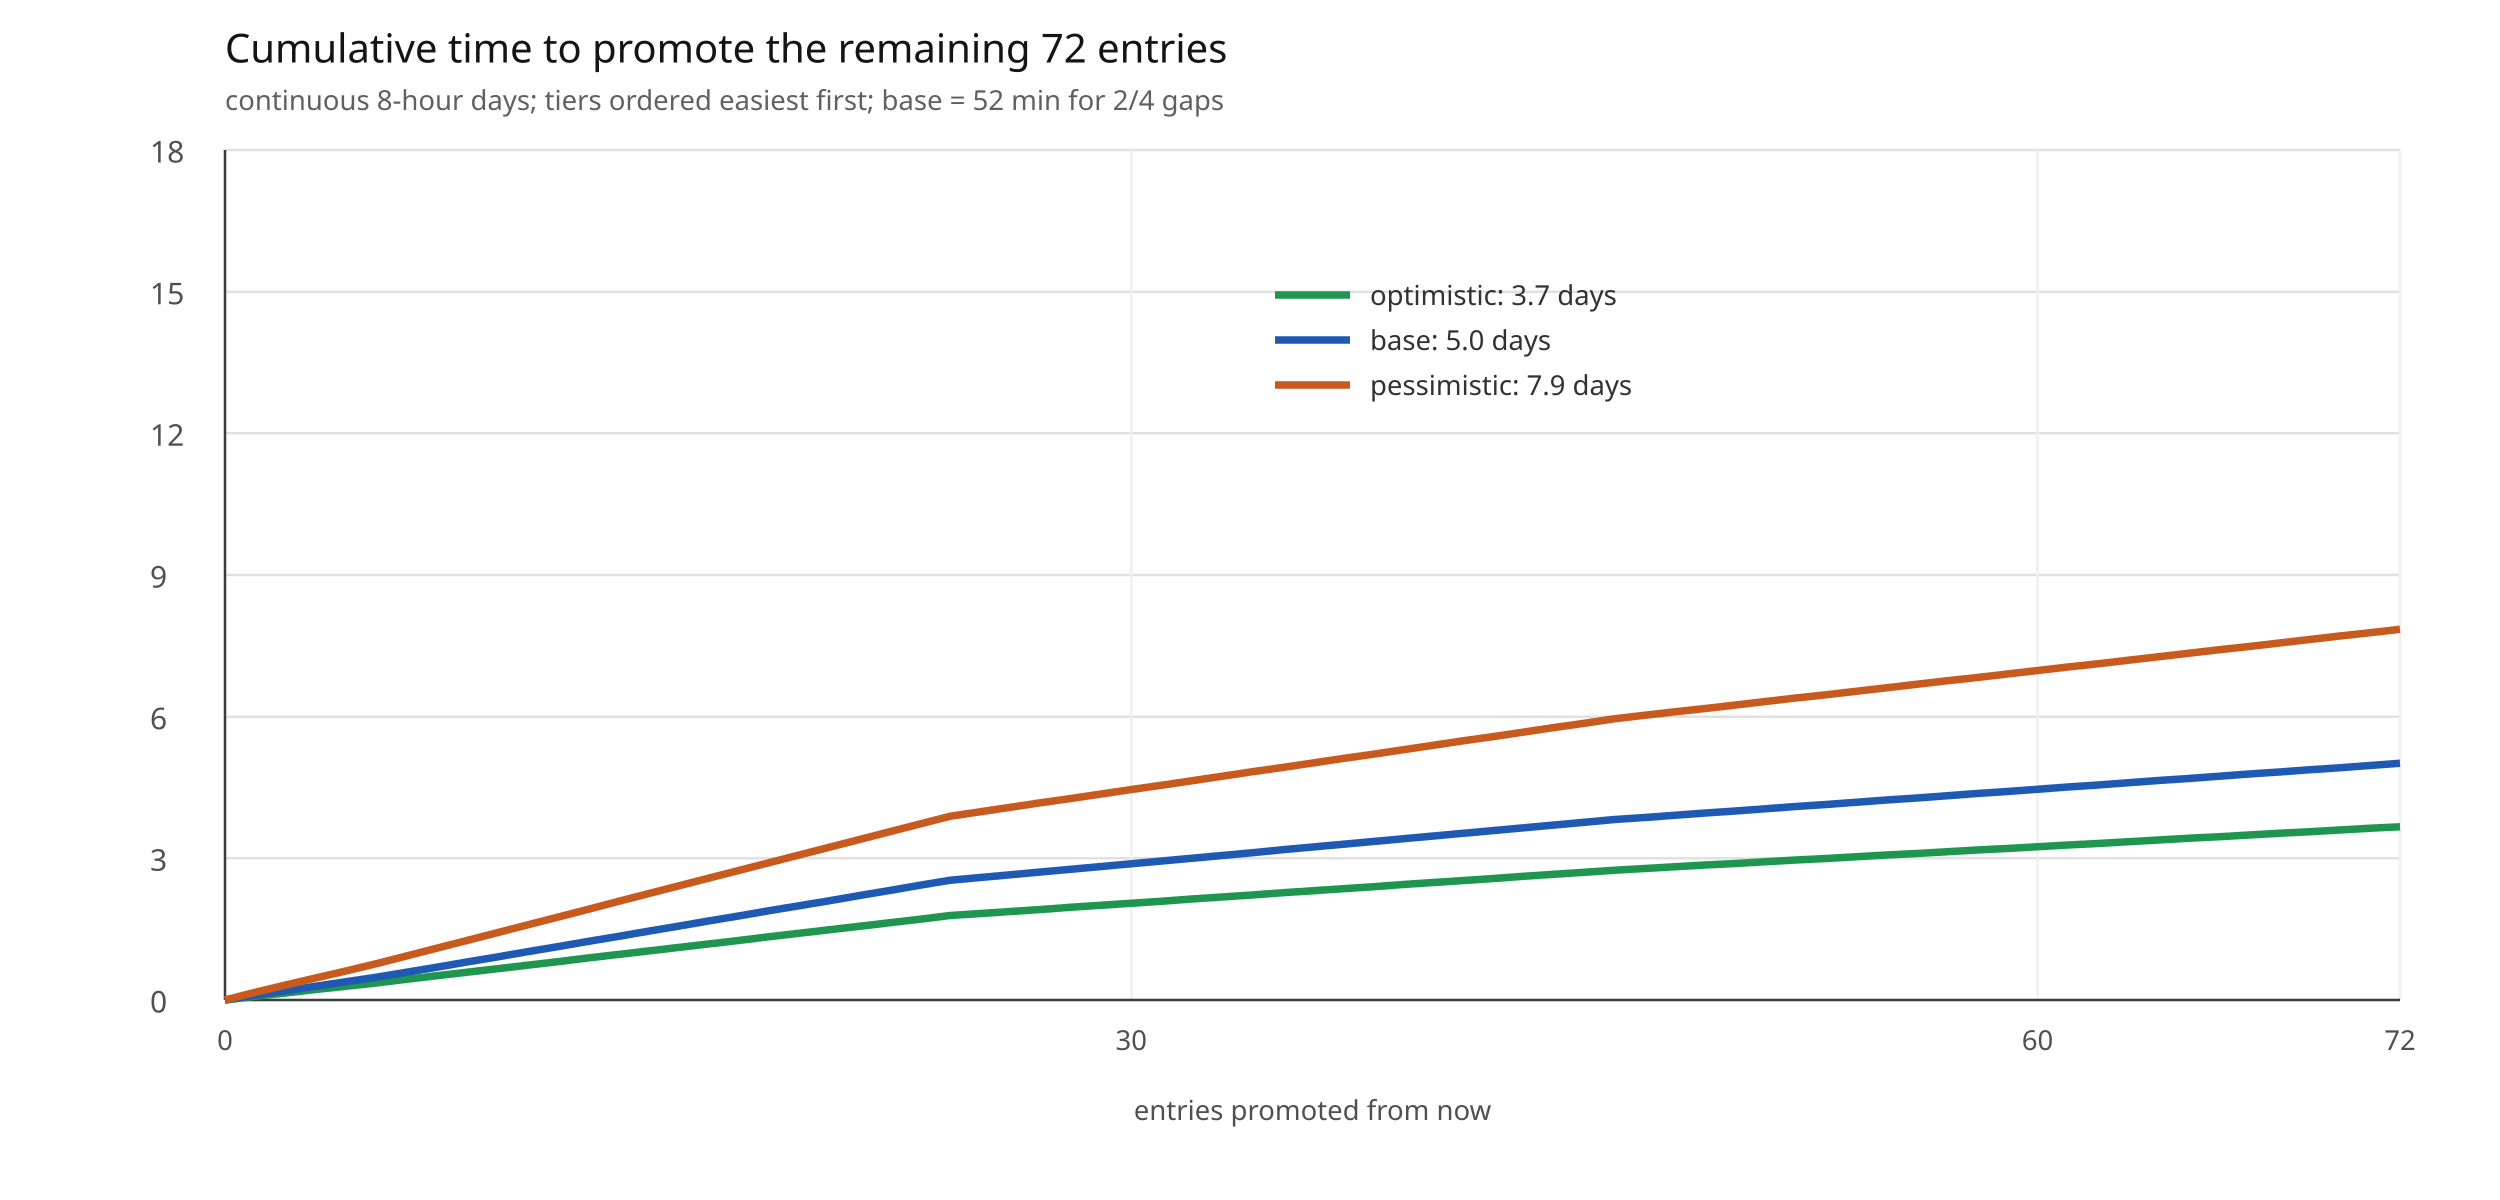
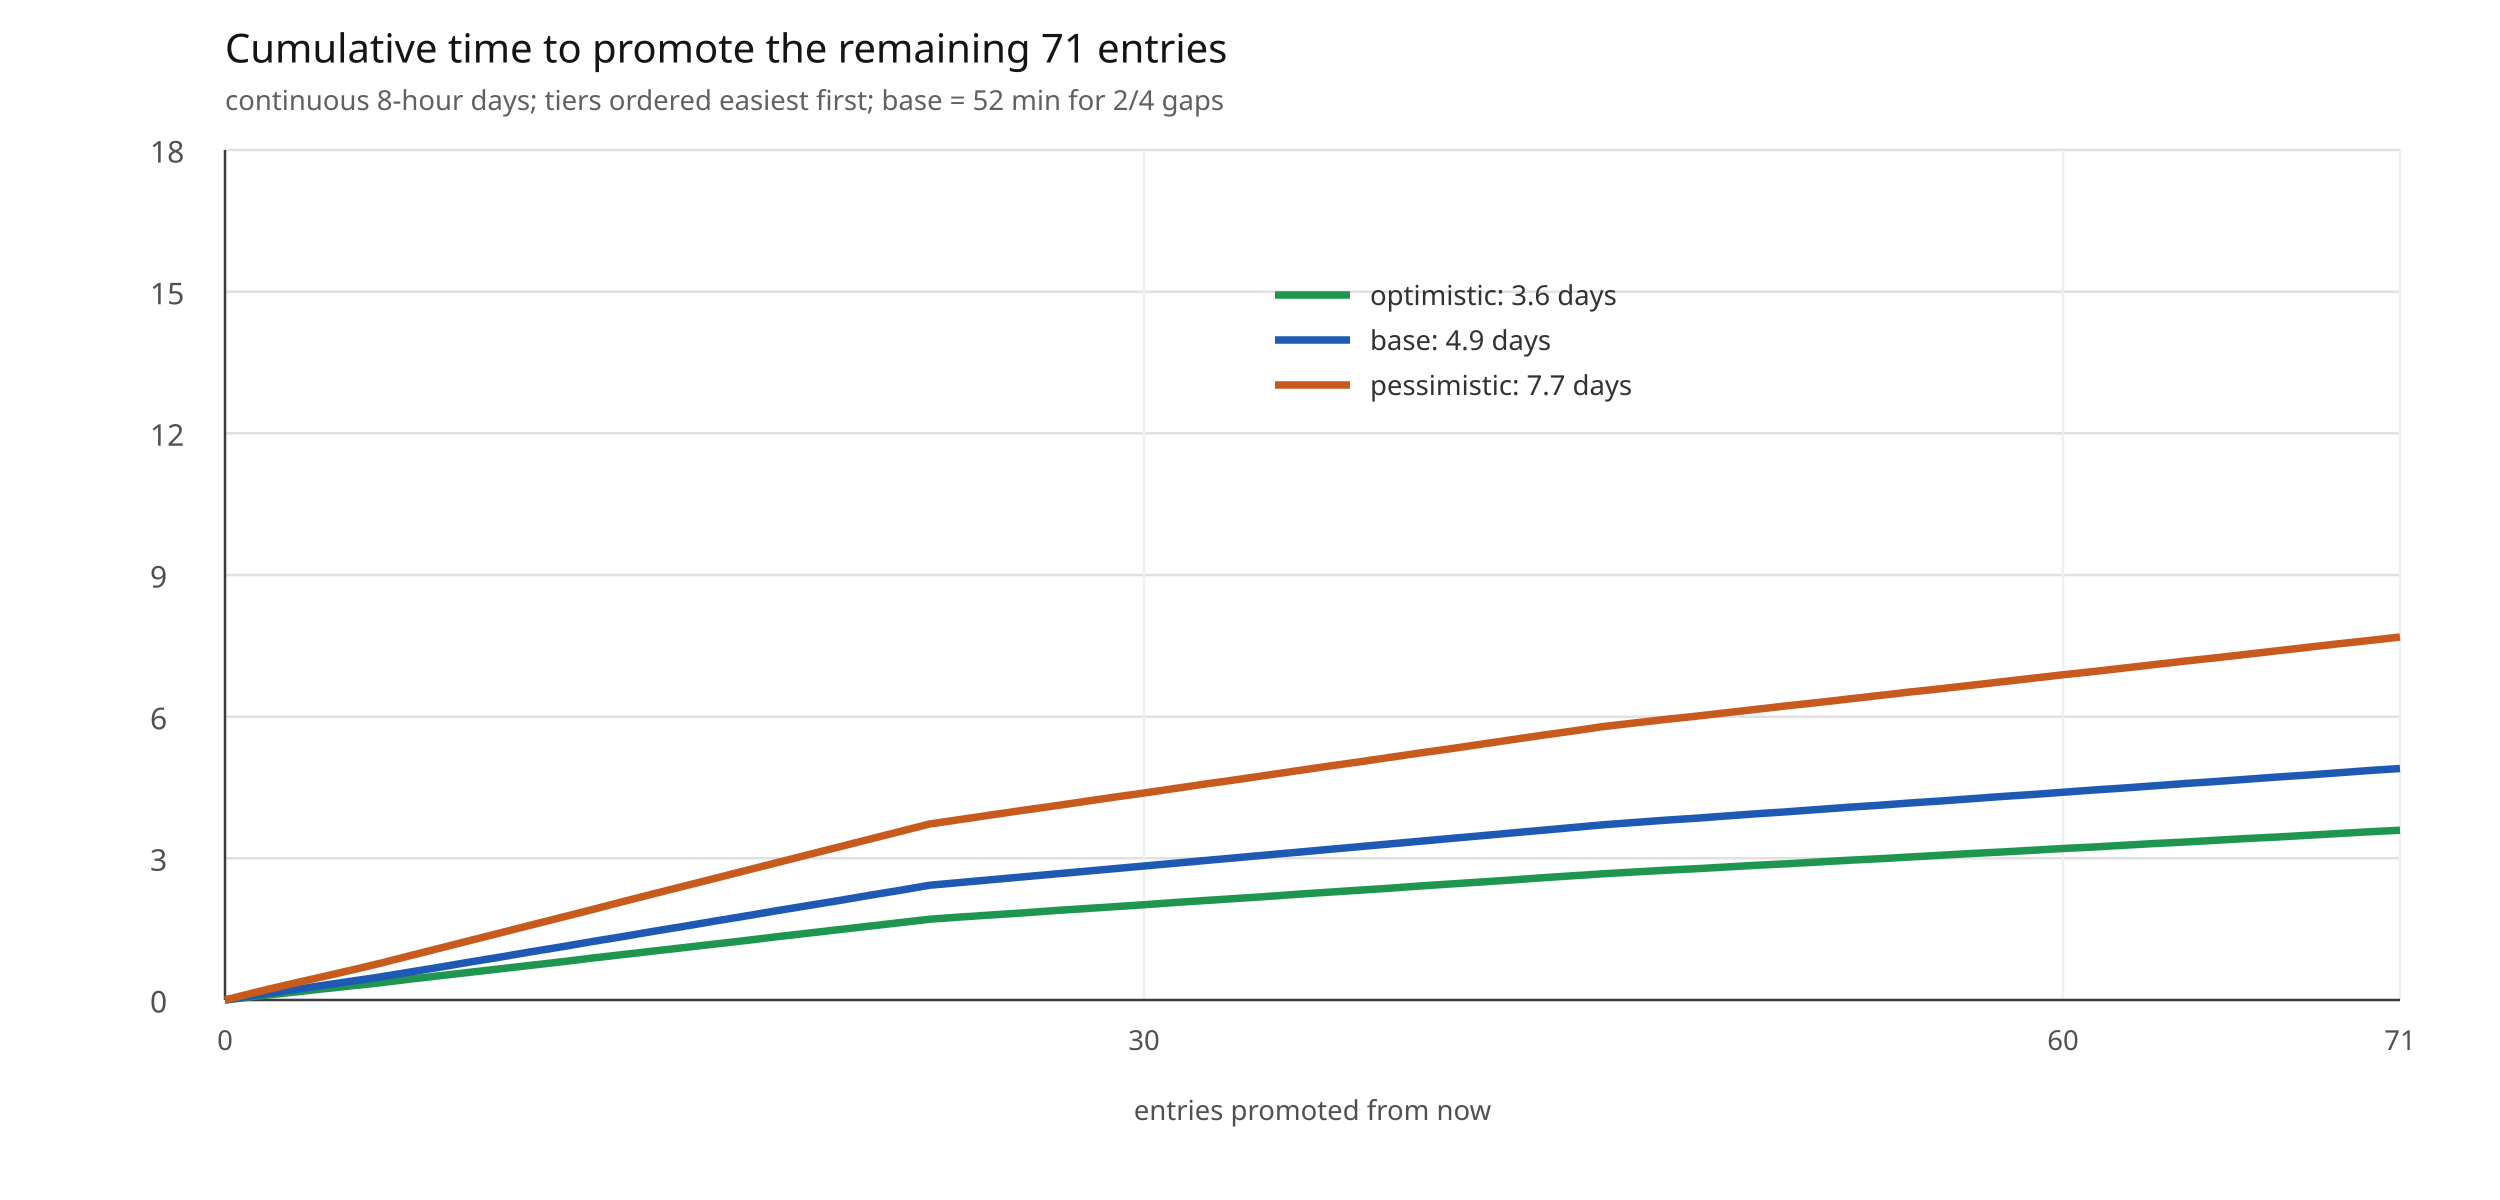
<svg xmlns="http://www.w3.org/2000/svg" width="1000" height="480" viewBox="0 0 1000 480">
  <rect width="100%" height="100%" fill="white" />
  <line x1="90" y1="400.0" x2="960" y2="400.0" stroke="#e1e1e1" />
  <text x="60" y="405.0" font-family="Verdana" font-size="12" fill="#505050">0</text>
  <line x1="90" y1="343.3" x2="960" y2="343.3" stroke="#e1e1e1" />
  <text x="60" y="348.3" font-family="Verdana" font-size="12" fill="#505050">3</text>
  <line x1="90" y1="286.7" x2="960" y2="286.7" stroke="#e1e1e1" />
  <text x="60" y="291.7" font-family="Verdana" font-size="12" fill="#505050">6</text>
  <line x1="90" y1="230.0" x2="960" y2="230.0" stroke="#e1e1e1" />
  <text x="60" y="235.0" font-family="Verdana" font-size="12" fill="#505050">9</text>
  <line x1="90" y1="173.3" x2="960" y2="173.3" stroke="#e1e1e1" />
  <text x="60" y="178.3" font-family="Verdana" font-size="12" fill="#505050">12</text>
  <line x1="90" y1="116.7" x2="960" y2="116.7" stroke="#e1e1e1" />
  <text x="60" y="121.7" font-family="Verdana" font-size="12" fill="#505050">15</text>
  <line x1="90" y1="60.0" x2="960" y2="60.0" stroke="#e1e1e1" />
  <text x="60" y="65.0" font-family="Verdana" font-size="12" fill="#505050">18</text>
  <line x1="90.0" y1="60" x2="90.0" y2="400" stroke="#f0f0f0" />
  <text x="90.0" y="420" text-anchor="middle" font-family="Verdana" font-size="11" fill="#505050">0</text>
-   <line x1="452.5" y1="60" x2="452.5" y2="400" stroke="#f0f0f0" />
-   <text x="452.5" y="420" text-anchor="middle" font-family="Verdana" font-size="11" fill="#505050">30</text>
-   <line x1="815.0" y1="60" x2="815.0" y2="400" stroke="#f0f0f0" />
-   <text x="815.0" y="420" text-anchor="middle" font-family="Verdana" font-size="11" fill="#505050">60</text>
-   <line x1="1177.5" y1="60" x2="1177.5" y2="400" stroke="#f0f0f0" />
-   <text x="1177.5" y="420" text-anchor="middle" font-family="Verdana" font-size="11" fill="#505050">90</text>
+   <line x1="457.6" y1="60" x2="457.6" y2="400" stroke="#f0f0f0" />
+   <text x="457.6" y="420" text-anchor="middle" font-family="Verdana" font-size="11" fill="#505050">30</text>
+   <line x1="825.2" y1="60" x2="825.2" y2="400" stroke="#f0f0f0" />
+   <text x="825.2" y="420" text-anchor="middle" font-family="Verdana" font-size="11" fill="#505050">60</text>
+   <line x1="1192.8" y1="60" x2="1192.8" y2="400" stroke="#f0f0f0" />
+   <text x="1192.8" y="420" text-anchor="middle" font-family="Verdana" font-size="11" fill="#505050">90</text>
  <line x1="960.0" y1="60" x2="960.0" y2="400" stroke="#f0f0f0" />
-   <text x="960.0" y="420" text-anchor="middle" font-family="Verdana" font-size="11" fill="#505050">72</text>
+   <text x="960.0" y="420" text-anchor="middle" font-family="Verdana" font-size="11" fill="#505050">71</text>
  <line x1="90" y1="60" x2="90" y2="400" stroke="#3c3c3c" />
  <line x1="90" y1="400" x2="960" y2="400" stroke="#3c3c3c" />
-   <polyline points="90.0,400.0 102.1,398.5 114.2,397.2 126.2,395.8 138.3,394.5 150.4,393.2 162.5,391.7 174.6,390.3 186.7,388.9 198.8,387.5 210.8,386.1 222.9,384.7 235.0,383.2 247.1,381.8 259.2,380.4 271.2,379.0 283.3,377.6 295.4,376.2 307.5,374.7 319.6,373.3 331.7,371.9 343.8,370.5 355.8,369.1 367.9,367.7 380.0,366.2 392.1,365.4 404.2,364.6 416.2,363.8 428.3,362.9 440.4,362.1 452.5,361.3 464.6,360.5 476.7,359.6 488.8,358.8 500.8,358.0 512.9,357.1 525.0,356.3 537.1,355.5 549.2,354.7 561.2,353.8 573.3,353.0 585.4,352.2 597.5,351.4 609.6,350.5 621.7,349.7 633.8,348.9 645.8,348.1 657.9,347.4 670.0,346.7 682.1,346.0 694.2,345.4 706.2,344.7 718.3,344.0 730.4,343.4 742.5,342.7 754.6,342.0 766.7,341.4 778.8,340.7 790.8,340.0 802.9,339.4 815.0,338.7 827.1,338.0 839.2,337.4 851.2,336.7 863.3,336.0 875.4,335.3 887.5,334.7 899.6,334.0 911.7,333.3 923.8,332.7 935.8,332.0 947.9,331.3 960.0,330.7" fill="none" stroke="#1e9650" stroke-width="3" />
+   <polyline points="90.0,400.0 102.3,398.5 114.5,397.2 126.8,395.8 139.0,394.5 151.3,393.2 163.5,391.7 175.8,390.3 188.0,388.9 200.3,387.5 212.5,386.1 224.8,384.7 237.0,383.2 249.3,381.8 261.5,380.4 273.8,379.0 286.1,377.6 298.3,376.2 310.6,374.7 322.8,373.3 335.1,371.9 347.3,370.5 359.6,369.1 371.8,367.7 384.1,366.8 396.3,366.0 408.6,365.2 420.8,364.3 433.1,363.5 445.4,362.7 457.6,361.9 469.9,361.0 482.1,360.2 494.4,359.4 506.6,358.6 518.9,357.7 531.1,356.9 543.4,356.1 555.6,355.3 567.9,354.4 580.1,353.6 592.4,352.8 604.6,352.0 616.9,351.1 629.2,350.3 641.4,349.5 653.7,348.8 665.9,348.1 678.2,347.5 690.4,346.8 702.7,346.1 714.9,345.5 727.2,344.8 739.4,344.1 751.7,343.5 763.9,342.8 776.2,342.1 788.5,341.4 800.7,340.8 813.0,340.1 825.2,339.4 837.5,338.8 849.7,338.1 862.0,337.4 874.2,336.8 886.5,336.1 898.7,335.4 911.0,334.8 923.2,334.1 935.5,333.4 947.7,332.7 960.0,332.1" fill="none" stroke="#1e9650" stroke-width="3" />
  <line x1="510" y1="118" x2="540" y2="118" stroke="#1e9650" stroke-width="3" />
-   <text x="548" y="122" font-family="Verdana" font-size="11" fill="#323232">optimistic: 3.7 days</text>
-   <polyline points="90.0,400.0 102.1,398.0 114.2,396.3 126.2,394.5 138.3,392.7 150.4,390.9 162.5,388.9 174.6,386.9 186.7,384.8 198.8,382.8 210.8,380.7 222.9,378.7 235.0,376.6 247.1,374.6 259.2,372.5 271.2,370.5 283.3,368.4 295.4,366.4 307.5,364.3 319.6,362.3 331.7,360.3 343.8,358.2 355.8,356.2 367.9,354.1 380.0,352.1 392.1,351.0 404.2,349.9 416.2,348.8 428.3,347.7 440.4,346.6 452.5,345.5 464.6,344.4 476.7,343.3 488.8,342.2 500.8,341.1 512.9,339.9 525.0,338.8 537.1,337.7 549.2,336.6 561.2,335.5 573.3,334.4 585.4,333.3 597.5,332.2 609.6,331.1 621.7,330.0 633.8,328.9 645.8,327.8 657.9,327.0 670.0,326.1 682.1,325.2 694.2,324.4 706.2,323.5 718.3,322.6 730.4,321.8 742.5,320.9 754.6,320.0 766.7,319.2 778.8,318.3 790.8,317.4 802.9,316.6 815.0,315.7 827.1,314.8 839.2,314.0 851.2,313.1 863.3,312.2 875.4,311.4 887.5,310.5 899.6,309.6 911.7,308.8 923.8,307.9 935.8,307.1 947.9,306.2 960.0,305.3" fill="none" stroke="#1e5ab4" stroke-width="3" />
+   <text x="548" y="122" font-family="Verdana" font-size="11" fill="#323232">optimistic: 3.6 days</text>
+   <polyline points="90.0,400.0 102.3,398.0 114.5,396.3 126.8,394.5 139.0,392.7 151.3,390.9 163.5,388.9 175.8,386.9 188.0,384.8 200.3,382.8 212.5,380.7 224.8,378.7 237.0,376.6 249.3,374.6 261.5,372.5 273.8,370.5 286.1,368.4 298.3,366.4 310.6,364.3 322.8,362.3 335.1,360.3 347.3,358.2 359.6,356.2 371.8,354.1 384.1,353.0 396.3,351.9 408.6,350.8 420.8,349.7 433.1,348.6 445.4,347.5 457.6,346.4 469.9,345.3 482.1,344.2 494.4,343.1 506.6,342.0 518.9,340.9 531.1,339.8 543.4,338.7 555.6,337.6 567.9,336.5 580.1,335.4 592.4,334.3 604.6,333.2 616.9,332.1 629.2,331.0 641.4,329.9 653.7,329.0 665.9,328.1 678.2,327.3 690.4,326.4 702.7,325.5 714.9,324.7 727.2,323.8 739.4,322.9 751.7,322.1 763.9,321.2 776.2,320.4 788.5,319.5 800.7,318.6 813.0,317.8 825.2,316.9 837.5,316.0 849.7,315.2 862.0,314.3 874.2,313.4 886.5,312.6 898.7,311.7 911.0,310.8 923.2,310.0 935.5,309.1 947.7,308.2 960.0,307.4" fill="none" stroke="#1e5ab4" stroke-width="3" />
  <line x1="510" y1="136" x2="540" y2="136" stroke="#1e5ab4" stroke-width="3" />
-   <text x="548" y="140" font-family="Verdana" font-size="11" fill="#323232">base: 5.0 days</text>
-   <polyline points="90.0,400.0 102.1,396.9 114.2,394.0 126.2,391.2 138.3,388.4 150.4,385.5 162.5,382.4 174.6,379.3 186.7,376.2 198.8,373.1 210.8,370.0 222.9,366.9 235.0,363.8 247.1,360.6 259.2,357.5 271.2,354.4 283.3,351.3 295.4,348.2 307.5,345.1 319.6,342.0 331.7,338.9 343.8,335.8 355.8,332.7 367.9,329.6 380.0,326.5 392.1,324.7 404.2,322.9 416.2,321.1 428.3,319.4 440.4,317.6 452.5,315.8 464.6,314.1 476.7,312.3 488.8,310.5 500.8,308.7 512.9,307.0 525.0,305.2 537.1,303.4 549.2,301.7 561.2,299.9 573.3,298.1 585.4,296.3 597.5,294.6 609.6,292.8 621.7,291.0 633.8,289.3 645.8,287.5 657.9,286.1 670.0,284.7 682.1,283.4 694.2,282.0 706.2,280.6 718.3,279.2 730.4,277.9 742.5,276.5 754.6,275.1 766.7,273.7 778.8,272.3 790.8,271.0 802.9,269.6 815.0,268.2 827.1,266.8 839.2,265.5 851.2,264.1 863.3,262.7 875.4,261.3 887.5,259.9 899.6,258.6 911.7,257.2 923.8,255.8 935.8,254.4 947.9,253.1 960.0,251.7" fill="none" stroke="#c85a1e" stroke-width="3" />
+   <text x="548" y="140" font-family="Verdana" font-size="11" fill="#323232">base: 4.9 days</text>
+   <polyline points="90.0,400.0 102.3,396.9 114.5,394.0 126.8,391.2 139.0,388.4 151.3,385.5 163.5,382.4 175.8,379.3 188.0,376.2 200.3,373.1 212.5,370.0 224.8,366.9 237.0,363.8 249.3,360.6 261.5,357.5 273.8,354.4 286.1,351.3 298.3,348.2 310.6,345.1 322.8,342.0 335.1,338.9 347.3,335.8 359.6,332.7 371.8,329.6 384.1,327.8 396.3,326.0 408.6,324.2 420.8,322.5 433.1,320.7 445.4,318.9 457.6,317.2 469.9,315.4 482.1,313.6 494.4,311.9 506.6,310.1 518.9,308.3 531.1,306.5 543.4,304.8 555.6,303.0 567.9,301.2 580.1,299.5 592.4,297.7 604.6,295.9 616.9,294.1 629.2,292.4 641.4,290.6 653.7,289.2 665.9,287.8 678.2,286.5 690.4,285.1 702.7,283.7 714.9,282.3 727.2,281.0 739.4,279.6 751.7,278.2 763.9,276.8 776.2,275.5 788.5,274.1 800.7,272.7 813.0,271.3 825.2,269.9 837.5,268.6 849.7,267.2 862.0,265.8 874.2,264.4 886.5,263.1 898.7,261.7 911.0,260.3 923.2,258.9 935.5,257.5 947.7,256.2 960.0,254.8" fill="none" stroke="#c85a1e" stroke-width="3" />
  <line x1="510" y1="154" x2="540" y2="154" stroke="#c85a1e" stroke-width="3" />
-   <text x="548" y="158" font-family="Verdana" font-size="11" fill="#323232">pessimistic: 7.9 days</text>
-   <text x="90" y="25" font-family="Verdana" font-size="16" fill="#141414">Cumulative time to promote the remaining 72 entries</text>
+   <text x="548" y="158" font-family="Verdana" font-size="11" fill="#323232">pessimistic: 7.7 days</text>
+   <text x="90" y="25" font-family="Verdana" font-size="16" fill="#141414">Cumulative time to promote the remaining 71 entries</text>
  <text x="90" y="44" font-family="Verdana" font-size="11" fill="#606060">continuous 8-hour days; tiers ordered easiest first; base = 52 min for 2/4 gaps</text>
  <text x="525.0" y="448" text-anchor="middle" font-family="Verdana" font-size="11" fill="#505050">entries promoted from now</text>
</svg>
